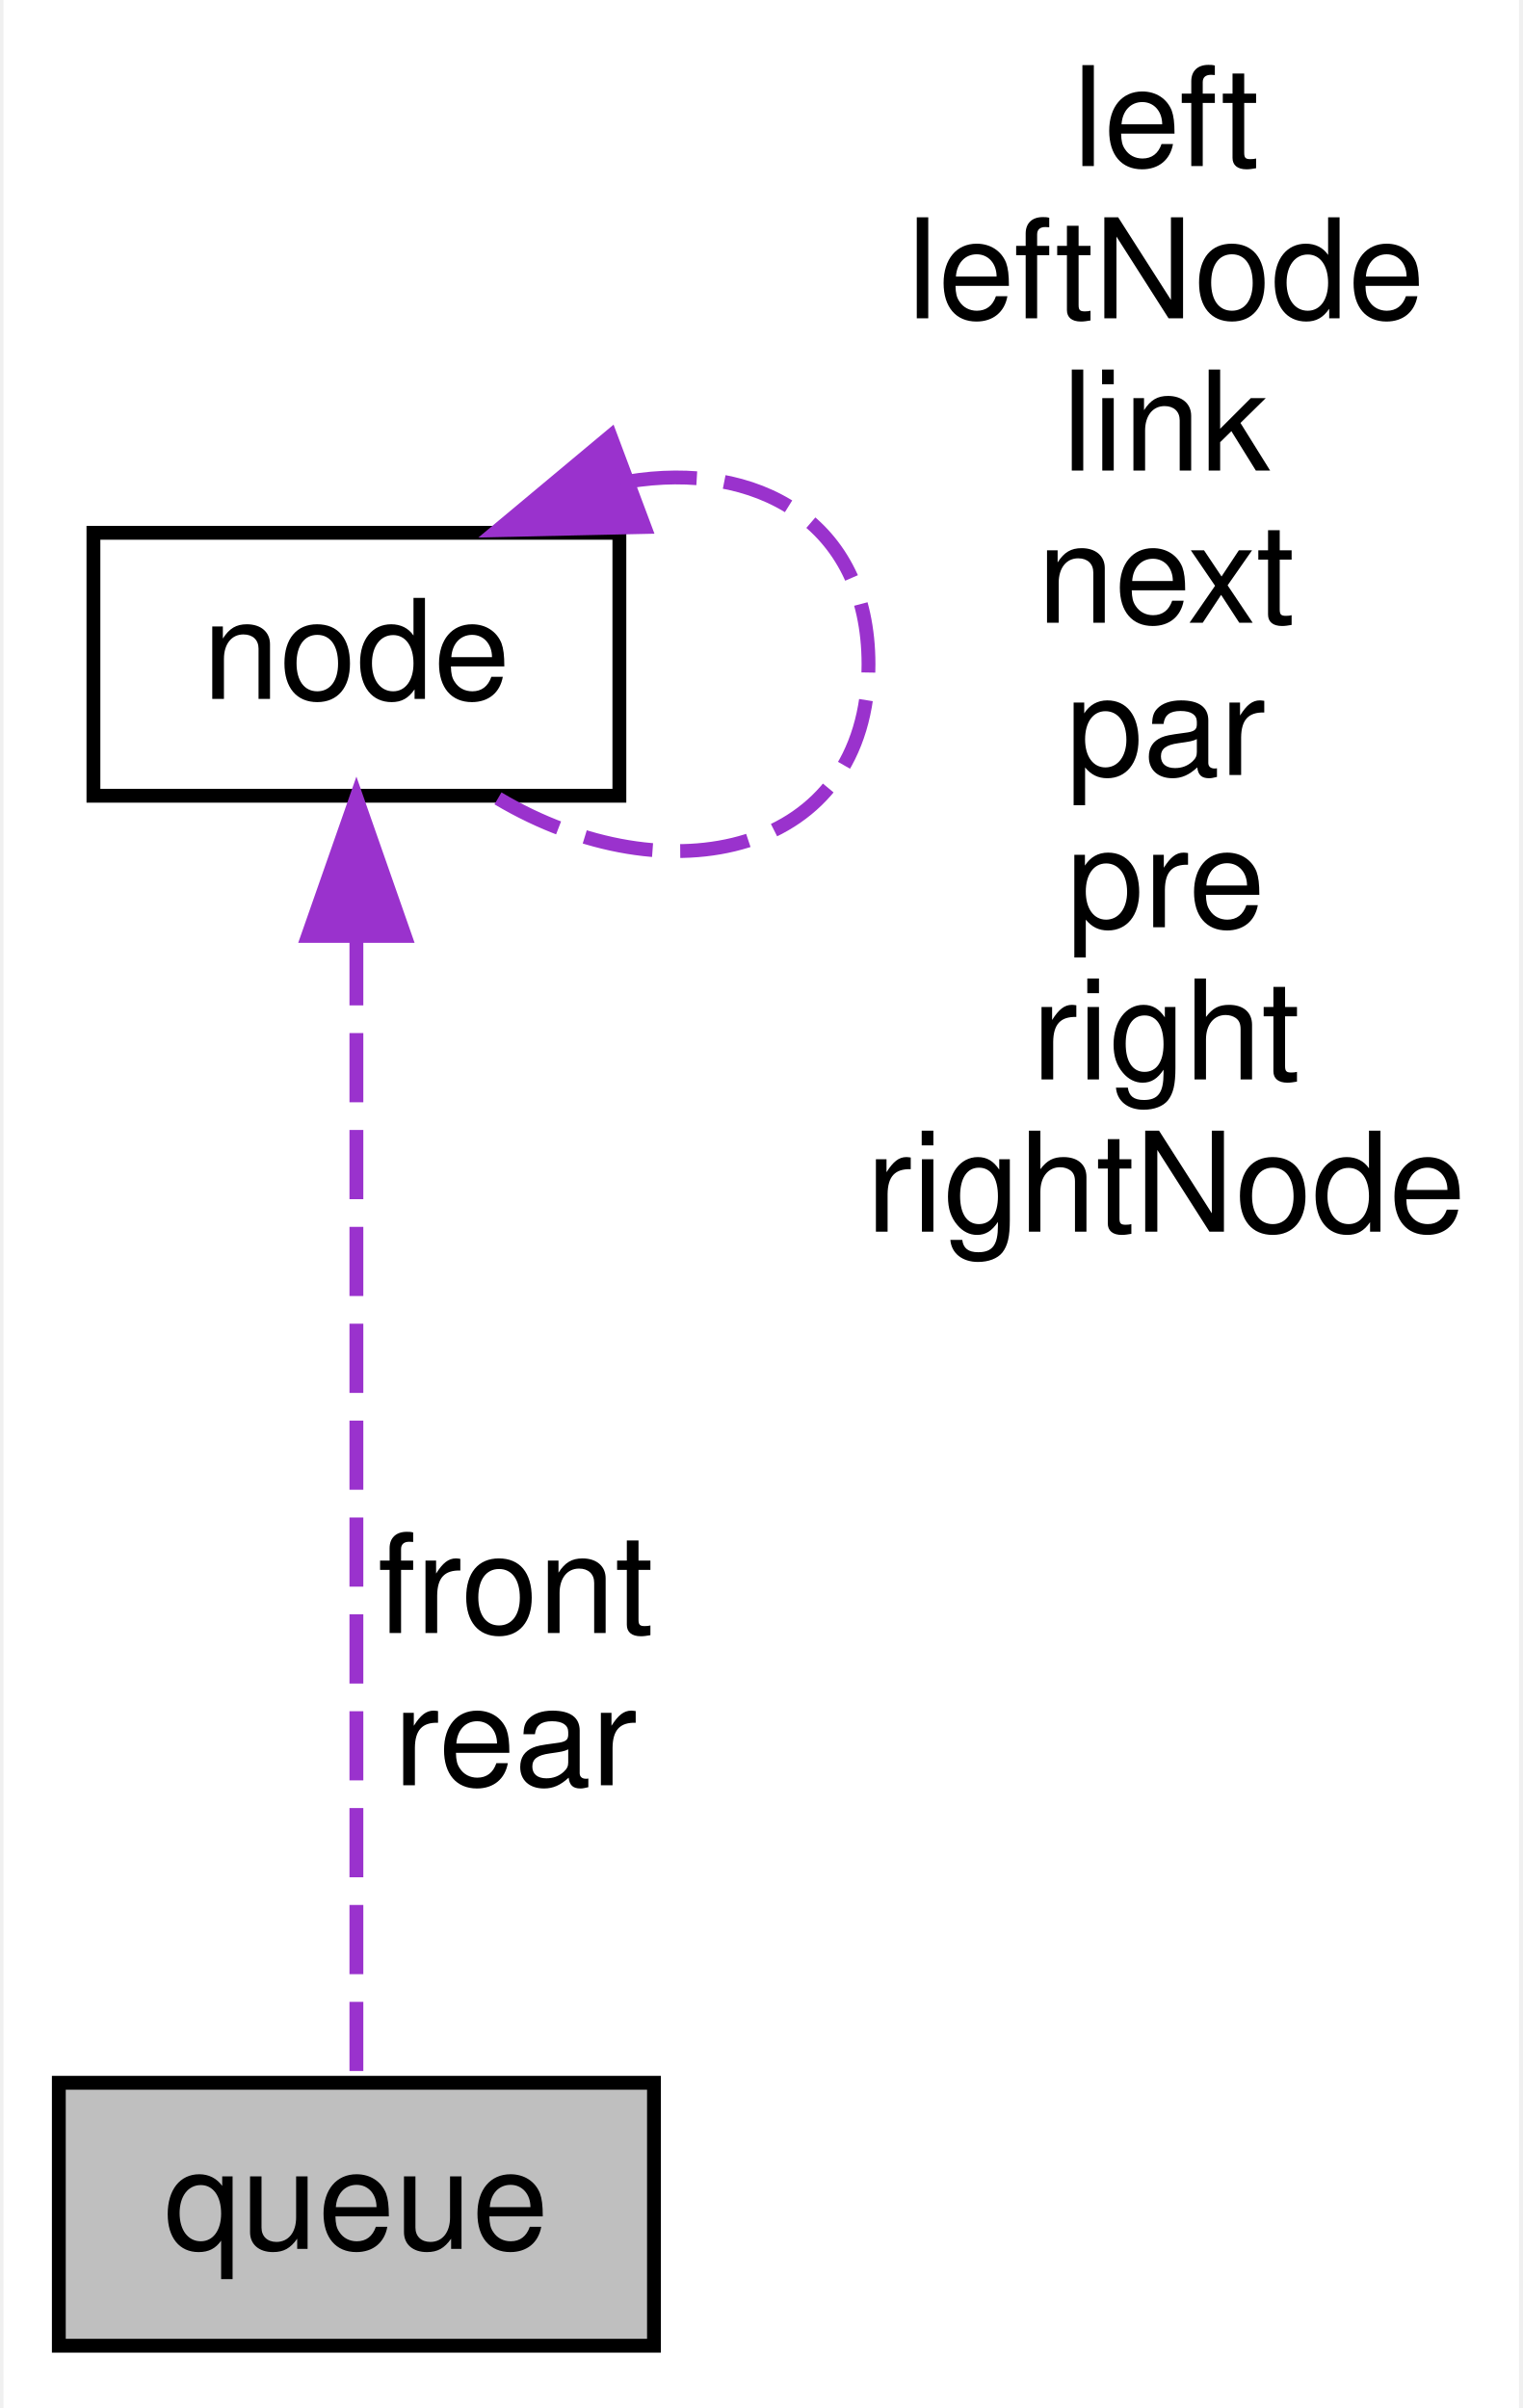
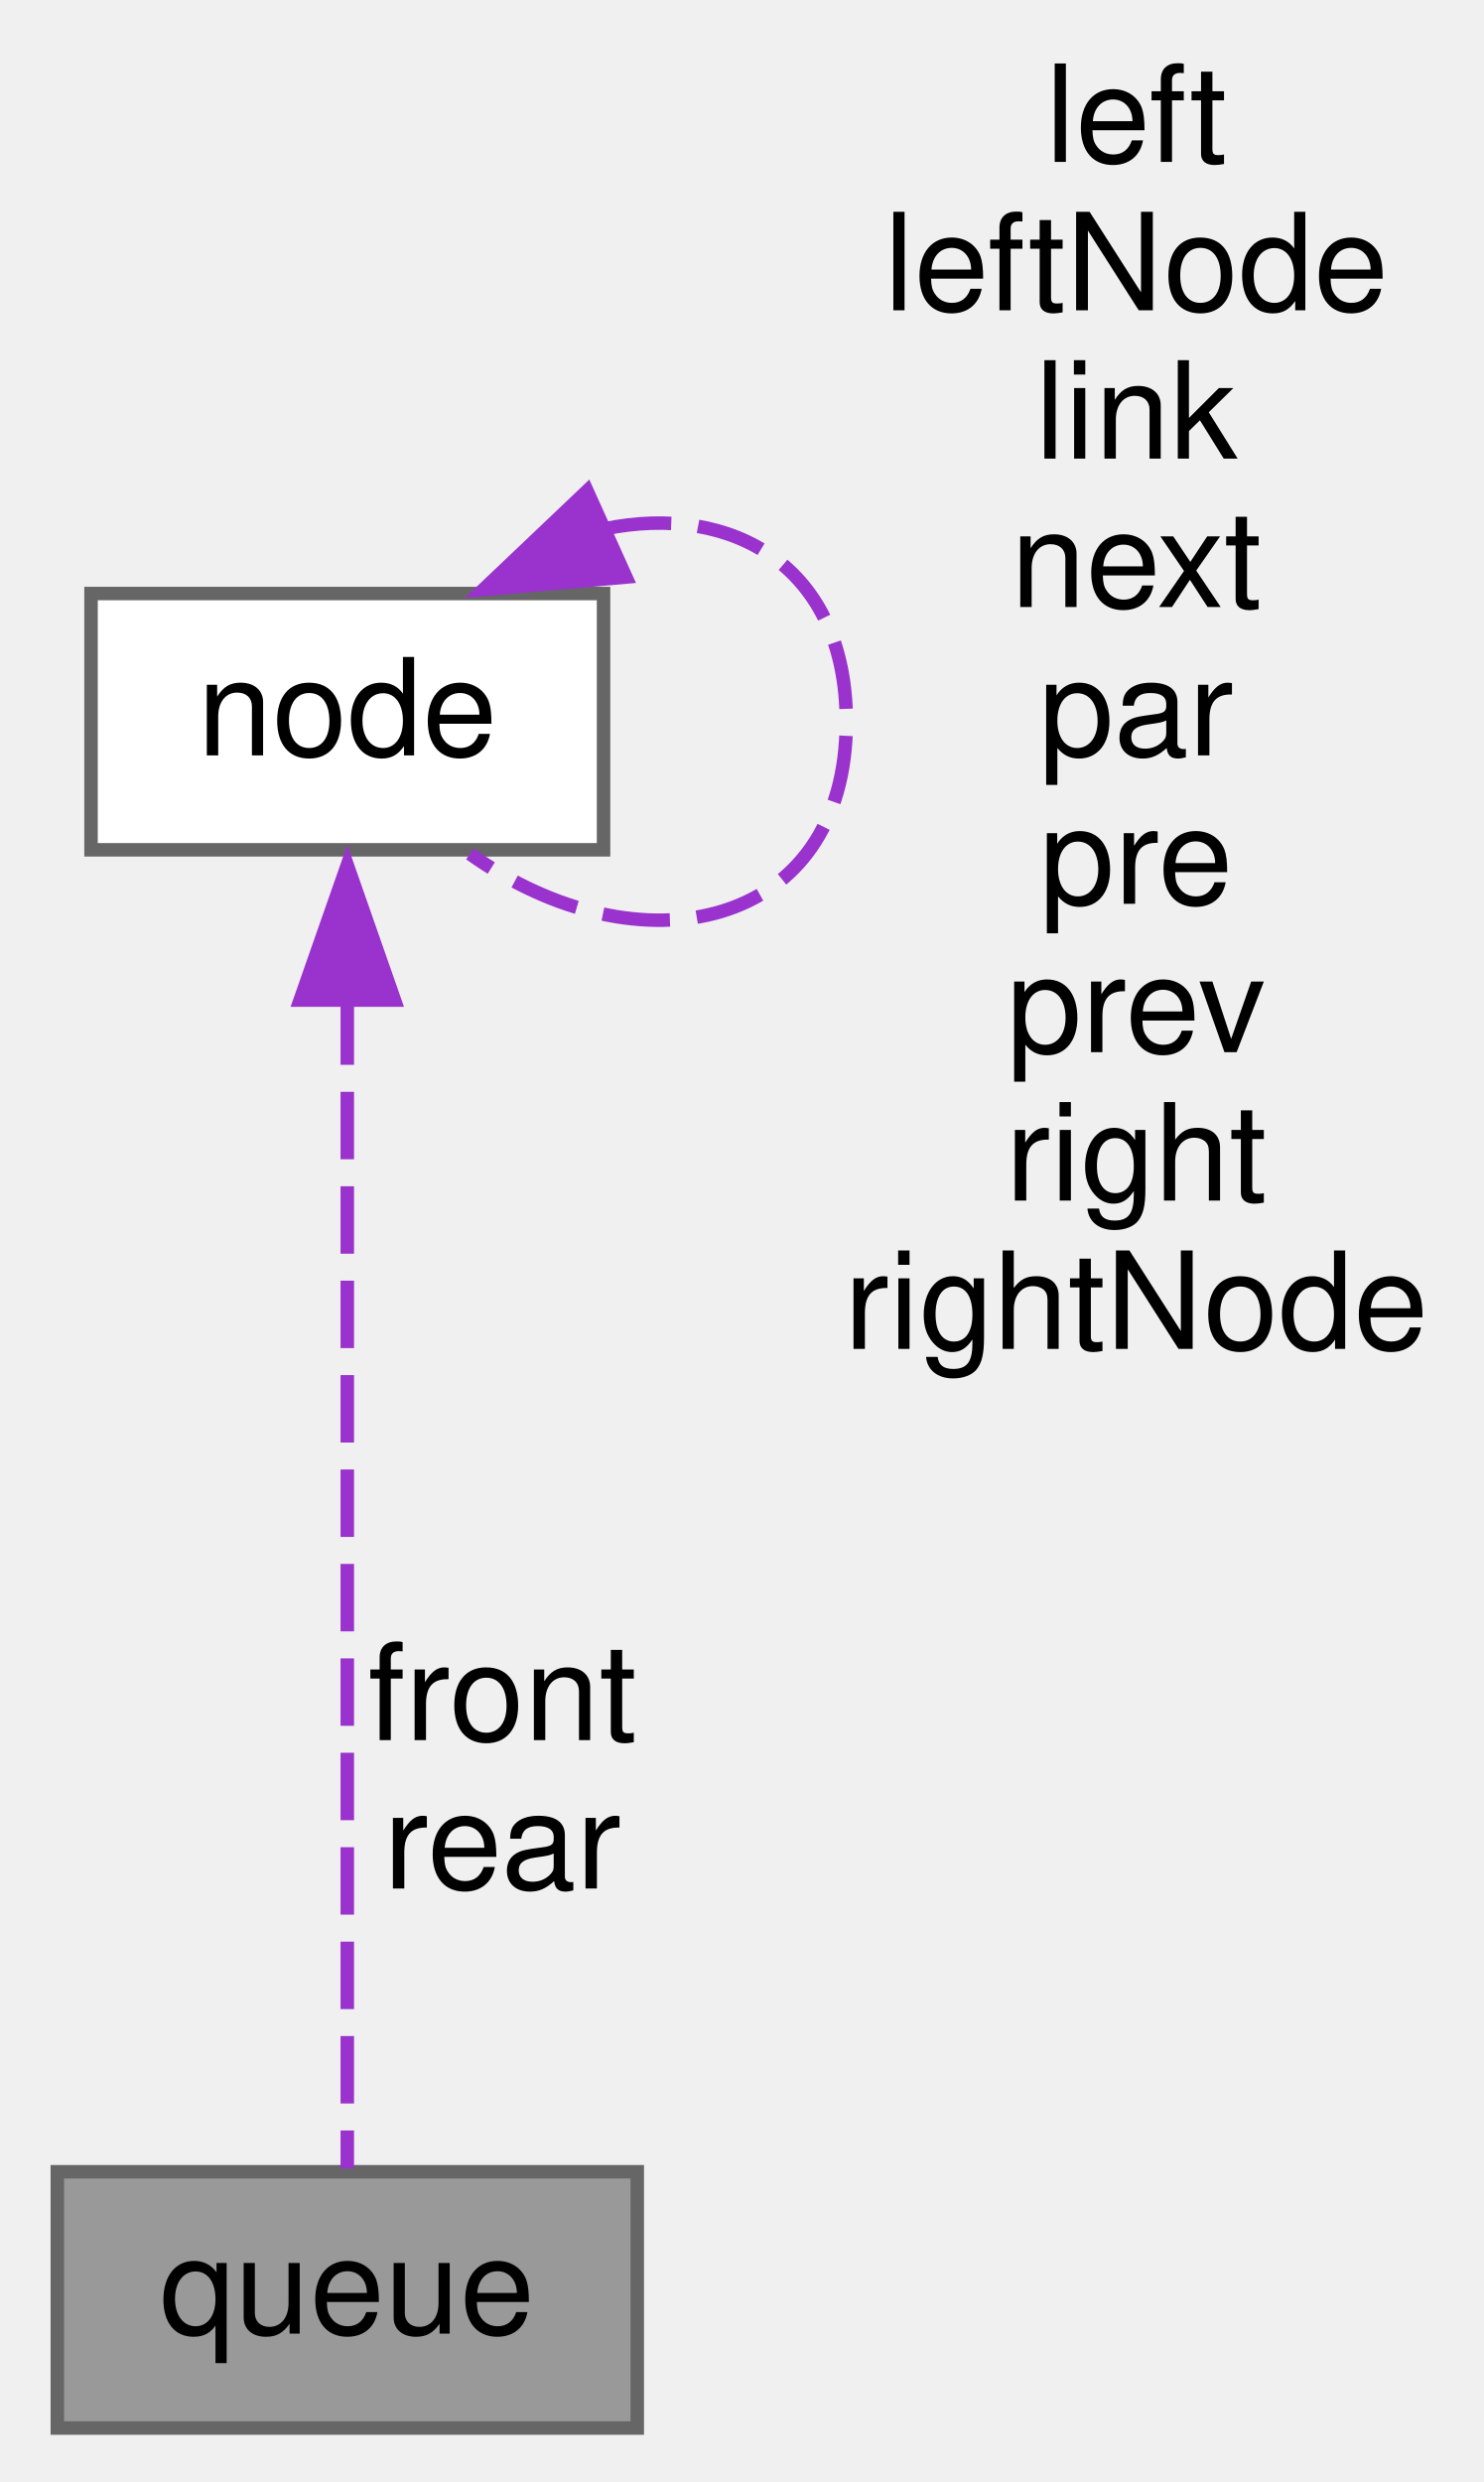
- <svg xmlns="http://www.w3.org/2000/svg" xmlns:xlink="http://www.w3.org/1999/xlink" width="110pt" height="174pt" viewBox="0.00 0.00 109.50 174.00">
-   <g id="graph0" class="graph" transform="scale(1 1) rotate(0) translate(4 170)">
-     <polygon fill="white" stroke="transparent" points="-4,4 -4,-170 105.5,-170 105.5,4 -4,4" />
+ <svg xmlns="http://www.w3.org/2000/svg" xmlns:xlink="http://www.w3.org/1999/xlink" width="110pt" height="184pt" viewBox="0.00 0.00 109.50 184.00">
+   <g id="graph0" class="graph" transform="scale(1 1) rotate(0) translate(4 180)">
    <g id="node1" class="node">
      <g id="a_node1">
        <a xlink:title=" ">
-           <polygon fill="#bfbfbf" stroke="black" points="0,-0.5 0,-19.5 43,-19.5 43,-0.5 0,-0.5" />
-           <text text-anchor="middle" x="21.5" y="-7.5" font-family="Helvetica,sans-Serif" font-size="10.00">queue</text>
+           <polygon fill="#999999" stroke="#666666" points="43,-19 0,-19 0,0 43,0 43,-19" />
+           <text text-anchor="middle" x="21.5" y="-7" font-family="Helvetica,sans-Serif" font-size="10.00">queue</text>
        </a>
      </g>
    </g>
    <g id="node2" class="node">
      <g id="a_node2">
        <a xlink:href="../../d5/da1/structnode.html" target="_top" xlink:title="Node, the basic data structure in the tree.">
-           <polygon fill="white" stroke="black" points="2.5,-112.5 2.5,-131.5 40.5,-131.5 40.5,-112.5 2.5,-112.5" />
-           <text text-anchor="middle" x="21.5" y="-119.5" font-family="Helvetica,sans-Serif" font-size="10.00">node</text>
+           <polygon fill="white" stroke="#666666" points="40.5,-136 2.5,-136 2.5,-117 40.5,-117 40.5,-136" />
+           <text text-anchor="middle" x="21.5" y="-124" font-family="Helvetica,sans-Serif" font-size="10.00">node</text>
        </a>
      </g>
    </g>
    <g id="edge1" class="edge">
-       <path fill="none" stroke="#9a32cd" stroke-dasharray="5,2" d="M21.5,-102.35C21.5,-78.25 21.5,-37.31 21.5,-19.59" />
-       <polygon fill="#9a32cd" stroke="#9a32cd" points="18,-102.37 21.5,-112.37 25,-102.37 18,-102.37" />
-       <text text-anchor="middle" x="33" y="-52" font-family="Helvetica,sans-Serif" font-size="10.00"> front</text>
-       <text text-anchor="middle" x="33" y="-41" font-family="Helvetica,sans-Serif" font-size="10.00">rear</text>
+       <path fill="none" stroke="#9a32cd" stroke-dasharray="5,2" d="M21.5,-106.06C21.5,-80.77 21.5,-37.65 21.5,-19.24" />
+       <polygon fill="#9a32cd" stroke="#9a32cd" points="18,-105.86 21.5,-115.86 25,-105.86 18,-105.86" />
+       <text text-anchor="middle" x="33" y="-51" font-family="Helvetica,sans-Serif" font-size="10.00"> front</text>
+       <text text-anchor="middle" x="33" y="-40" font-family="Helvetica,sans-Serif" font-size="10.00">rear</text>
    </g>
    <g id="edge2" class="edge">
-       <path fill="none" stroke="#9a32cd" stroke-dasharray="5,2" d="M41.11,-135.2C50.37,-136.74 58.5,-132.34 58.5,-122 58.5,-108.22 44.04,-104.99 31.73,-112.31" />
-       <polygon fill="#9a32cd" stroke="#9a32cd" points="42.32,-131.92 31.73,-131.69 39.86,-138.48 42.32,-131.92" />
-       <text text-anchor="middle" x="80" y="-158" font-family="Helvetica,sans-Serif" font-size="10.00"> left</text>
-       <text text-anchor="middle" x="80" y="-147" font-family="Helvetica,sans-Serif" font-size="10.00">leftNode</text>
-       <text text-anchor="middle" x="80" y="-136" font-family="Helvetica,sans-Serif" font-size="10.00">link</text>
-       <text text-anchor="middle" x="80" y="-125" font-family="Helvetica,sans-Serif" font-size="10.00">next</text>
-       <text text-anchor="middle" x="80" y="-114" font-family="Helvetica,sans-Serif" font-size="10.00">par</text>
-       <text text-anchor="middle" x="80" y="-103" font-family="Helvetica,sans-Serif" font-size="10.00">pre</text>
-       <text text-anchor="middle" x="80" y="-92" font-family="Helvetica,sans-Serif" font-size="10.00">right</text>
-       <text text-anchor="middle" x="80" y="-81" font-family="Helvetica,sans-Serif" font-size="10.00">rightNode</text>
+       <path fill="none" stroke="#9a32cd" stroke-dasharray="5,2" d="M40.55,-140.79C50.04,-142.76 58.5,-137.99 58.5,-126.5 58.5,-111.01 43.14,-107.75 30.6,-116.7" />
+       <polygon fill="#9a32cd" stroke="#9a32cd" points="42.16,-137.22 31.6,-136.3 39.28,-143.6 42.16,-137.22" />
+       <text text-anchor="middle" x="80" y="-168" font-family="Helvetica,sans-Serif" font-size="10.00"> left</text>
+       <text text-anchor="middle" x="80" y="-157" font-family="Helvetica,sans-Serif" font-size="10.00">leftNode</text>
+       <text text-anchor="middle" x="80" y="-146" font-family="Helvetica,sans-Serif" font-size="10.00">link</text>
+       <text text-anchor="middle" x="80" y="-135" font-family="Helvetica,sans-Serif" font-size="10.00">next</text>
+       <text text-anchor="middle" x="80" y="-124" font-family="Helvetica,sans-Serif" font-size="10.00">par</text>
+       <text text-anchor="middle" x="80" y="-113" font-family="Helvetica,sans-Serif" font-size="10.00">pre</text>
+       <text text-anchor="middle" x="80" y="-102" font-family="Helvetica,sans-Serif" font-size="10.00">prev</text>
+       <text text-anchor="middle" x="80" y="-91" font-family="Helvetica,sans-Serif" font-size="10.00">right</text>
+       <text text-anchor="middle" x="80" y="-80" font-family="Helvetica,sans-Serif" font-size="10.00">rightNode</text>
    </g>
  </g>
</svg>
